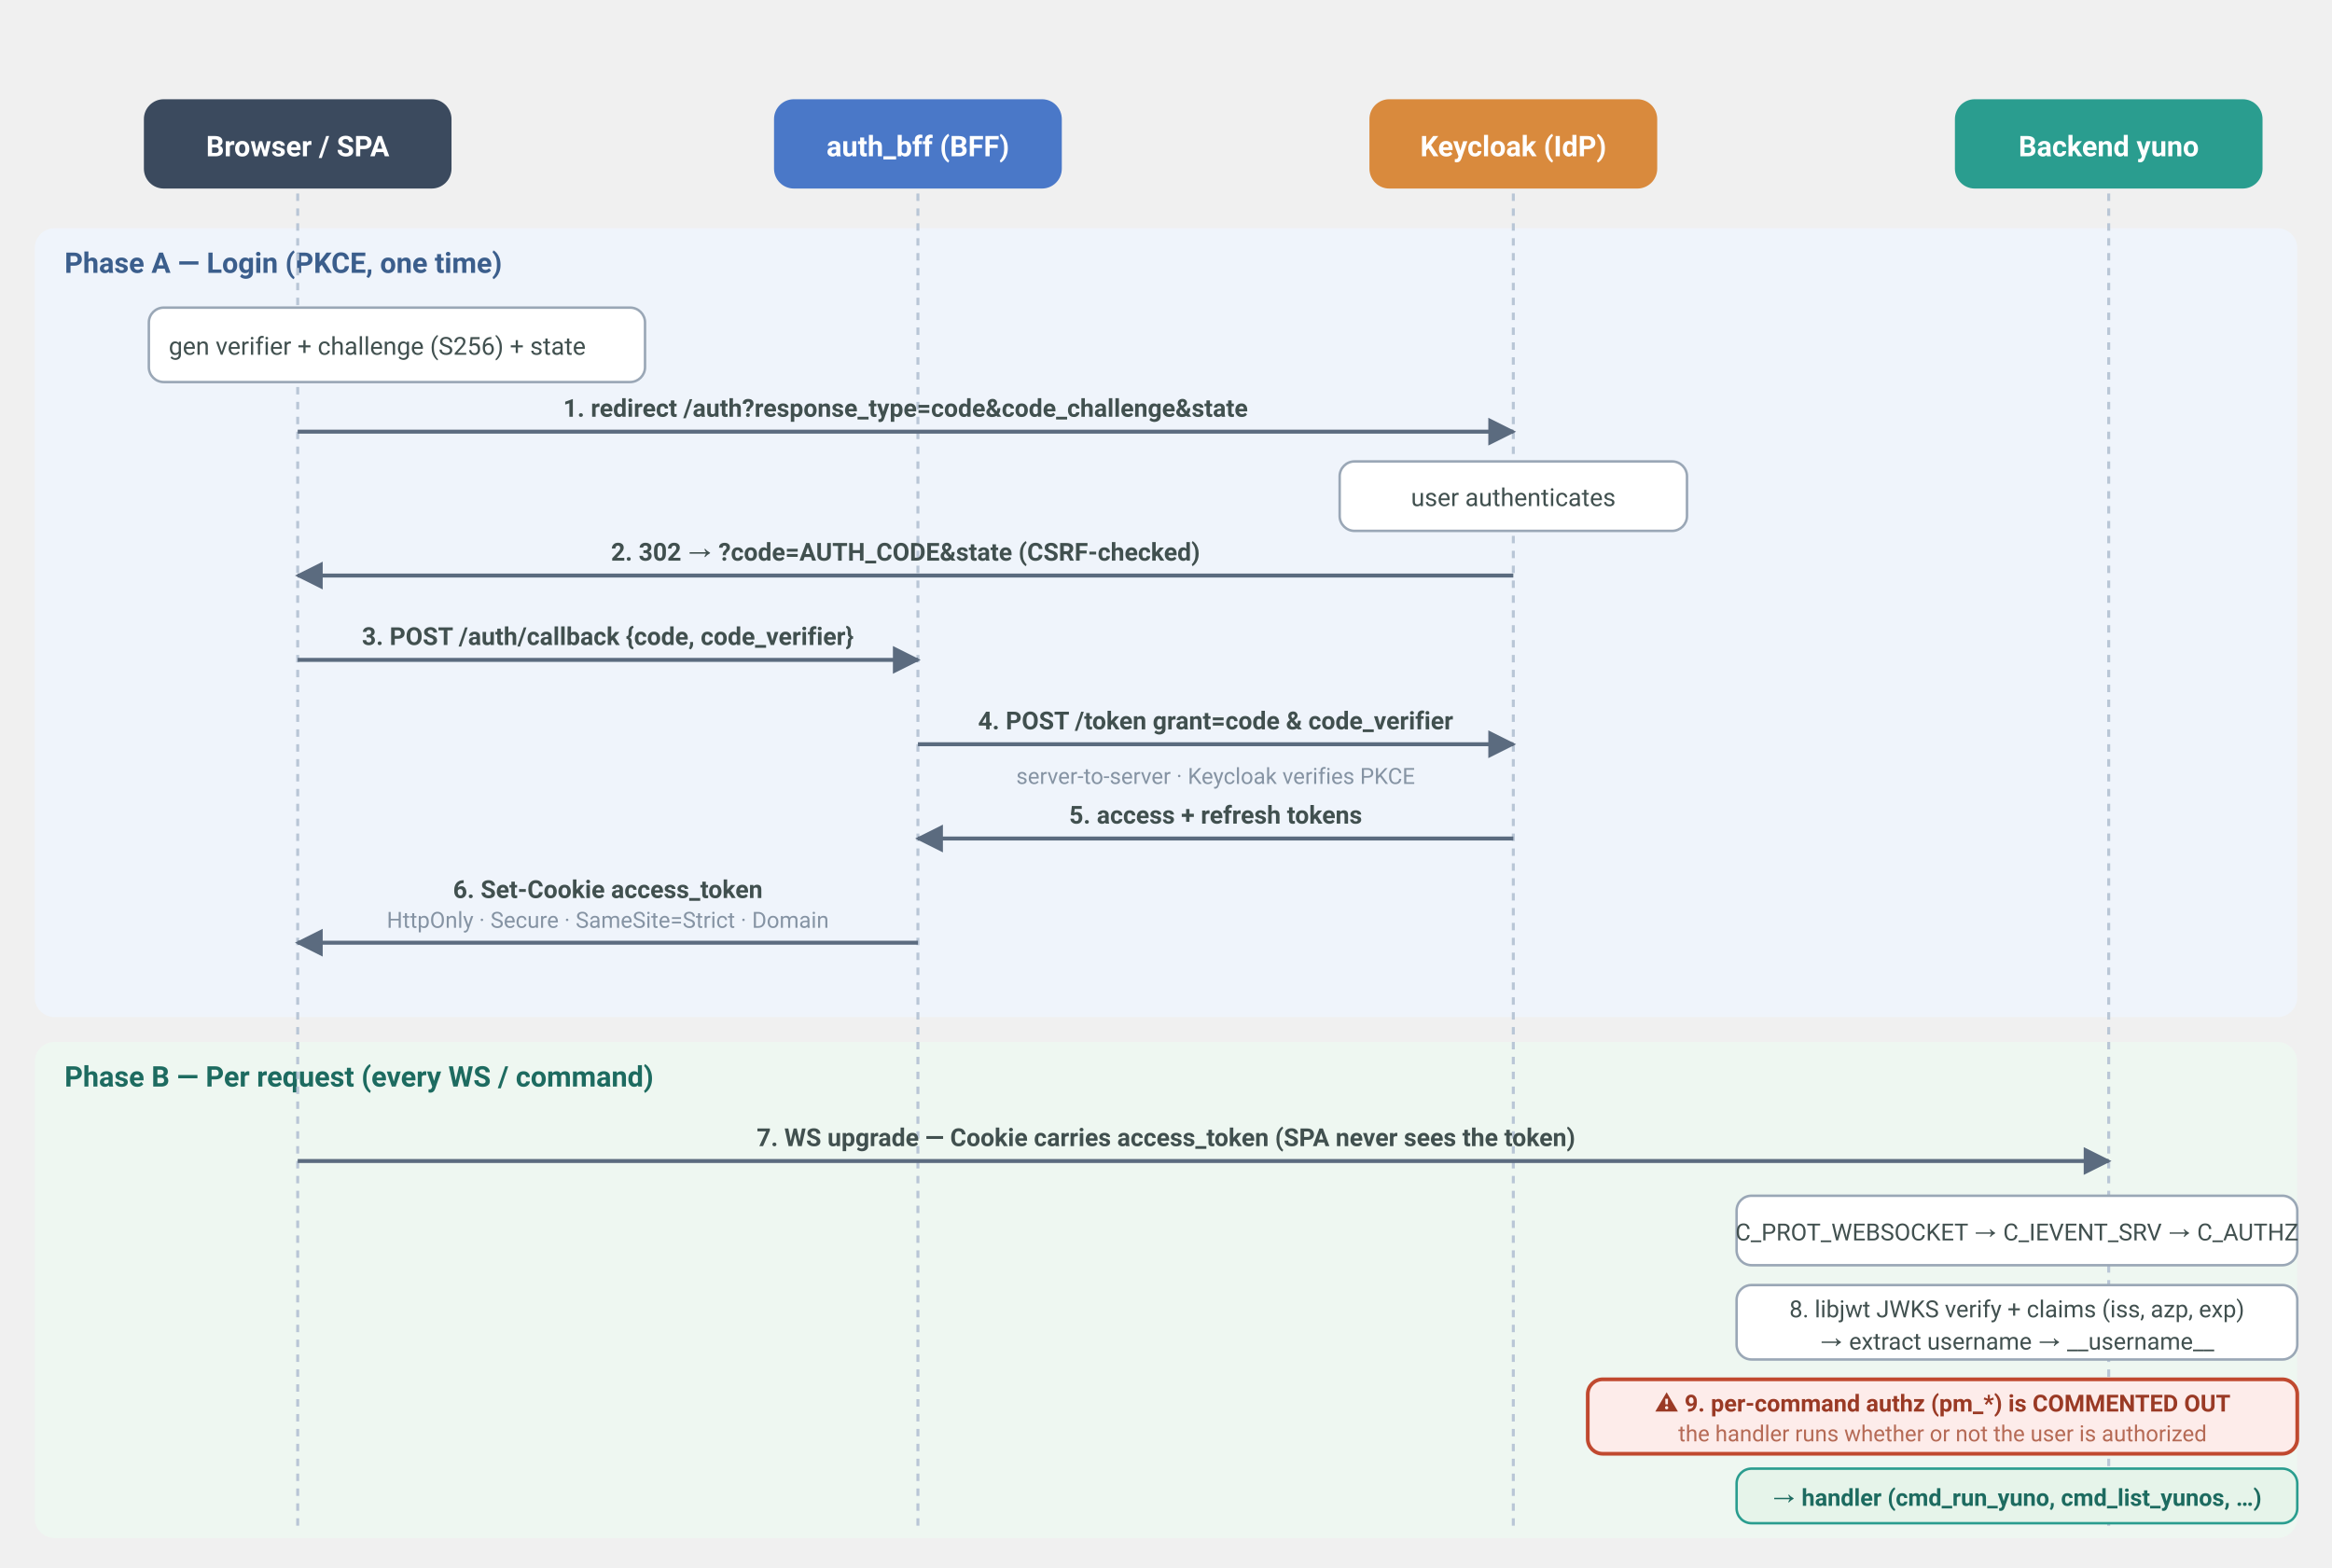
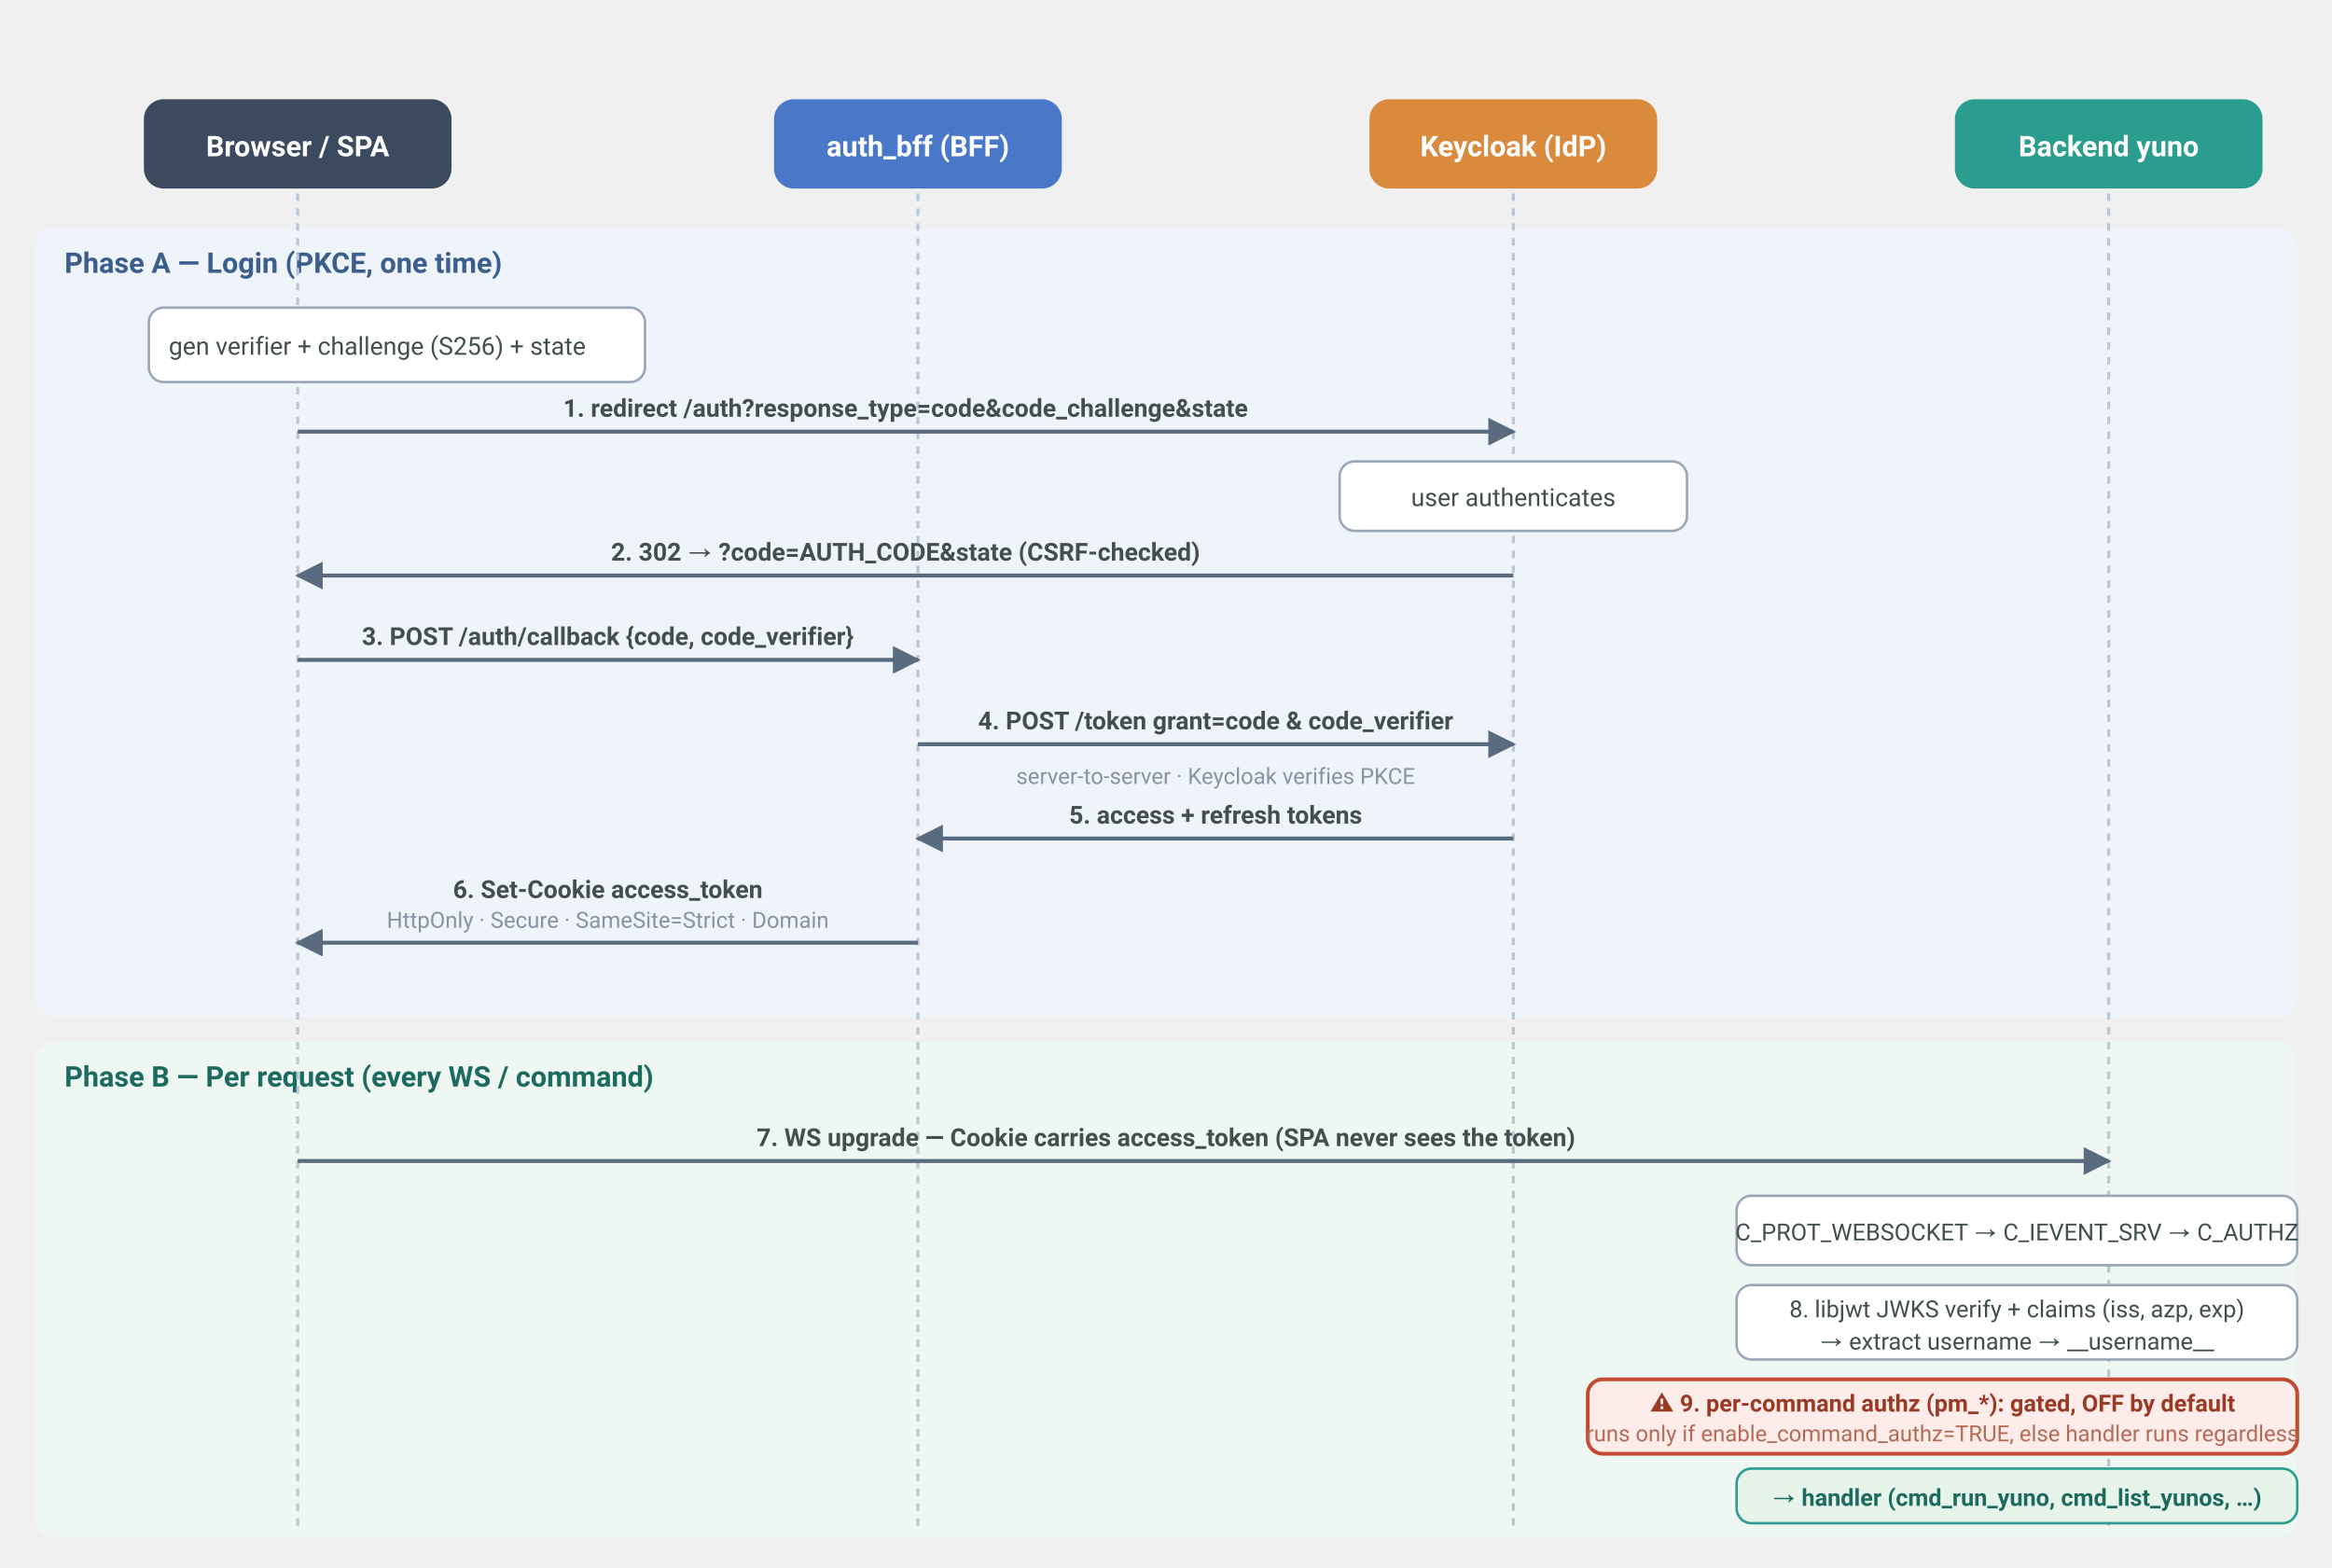
- <svg xmlns="http://www.w3.org/2000/svg" viewBox="0 0 940 632" font-family="-apple-system, BlinkMacSystemFont, 'Segoe UI', Roboto, Helvetica, Arial, sans-serif" role="img" aria-label="OIDC/PKCE auth sequence. Phase A login: the browser computes a PKCE verifier and challenge, redirects to Keycloak, gets a code, posts it with the verifier to the auth_bff, which exchanges it server-to-server for tokens and sets an HttpOnly cookie. Phase B per-request: the browser opens a WebSocket carrying the cookie; C_IEVENT_SRV hands it to C_AUTHZ which verifies the JWT via JWKS and extracts the username; the per-command authz check is currently commented out, so the handler runs regardless.">
+ <svg xmlns="http://www.w3.org/2000/svg" viewBox="0 0 940 632" font-family="-apple-system, BlinkMacSystemFont, 'Segoe UI', Roboto, Helvetica, Arial, sans-serif" role="img" aria-label="OIDC/PKCE auth sequence. Phase A login: the browser computes a PKCE verifier and challenge, redirects to Keycloak, gets a code, posts it with the verifier to the auth_bff, which exchanges it server-to-server for tokens and sets an HttpOnly cookie. Phase B per-request: the browser opens a WebSocket carrying the cookie; C_IEVENT_SRV hands it to C_AUTHZ which verifies the JWT via JWKS and extracts the username; the per-command authz check then runs only if the yuno has enable_command_authz set (off by default), otherwise the handler runs regardless.">
  <defs>
    <marker id="af" viewBox="0 0 10 10" refX="9" refY="5" markerWidth="7" markerHeight="7" orient="auto-start-reverse">
      <path d="M0,0 L10,5 L0,10 z" fill="#5b6b7f" />
    </marker>
  </defs>
  <rect x="14" y="92" width="912" height="318" rx="8" fill="#eff4fb" />
  <rect x="14" y="420" width="912" height="200" rx="8" fill="#eef7f1" />
  <text x="26" y="110" font-size="11.5" font-weight="700" fill="#3b5e8c">Phase A — Login (PKCE, one time)</text>
  <text x="26" y="438" font-size="11.5" font-weight="700" fill="#1d6b60">Phase B — Per request (every WS / command)</text>
  <g stroke="#b9c6d6" stroke-width="1.2" stroke-dasharray="3 3">
    <line x1="120" y1="78" x2="120" y2="616" />
    <line x1="370" y1="78" x2="370" y2="616" />
    <line x1="610" y1="78" x2="610" y2="616" />
    <line x1="850" y1="78" x2="850" y2="616" />
  </g>
  <g>
    <rect x="58" y="40" width="124" height="36" rx="8" fill="#3b4a5e" />
    <text x="120" y="63" text-anchor="middle" font-size="11.5" font-weight="700" fill="#fff">Browser / SPA</text>
    <rect x="312" y="40" width="116" height="36" rx="8" fill="#4a78c8" />
    <text x="370" y="63" text-anchor="middle" font-size="11.5" font-weight="700" fill="#fff">auth_bff (BFF)</text>
    <rect x="552" y="40" width="116" height="36" rx="8" fill="#d98a3d" />
    <text x="610" y="63" text-anchor="middle" font-size="11.5" font-weight="700" fill="#fff">Keycloak (IdP)</text>
    <rect x="788" y="40" width="124" height="36" rx="8" fill="#2a9d8f" />
    <text x="850" y="63" text-anchor="middle" font-size="11.5" font-weight="700" fill="#fff">Backend yuno</text>
  </g>
  <rect x="60" y="124" width="200" height="30" rx="6" fill="#ffffff" stroke="#9aa7b6" />
  <text x="68" y="143" font-size="10" fill="#41504f">gen verifier + challenge (S256) + state</text>
  <line x1="120" y1="174" x2="610" y2="174" stroke="#5b6b7f" stroke-width="1.6" marker-end="url(#af)" />
  <text x="365" y="168" text-anchor="middle" font-size="10" font-weight="600" fill="#41504f">1. redirect /auth?response_type=code&amp;code_challenge&amp;state</text>
  <rect x="540" y="186" width="140" height="28" rx="6" fill="#ffffff" stroke="#9aa7b6" />
  <text x="610" y="204" text-anchor="middle" font-size="10" fill="#41504f">user authenticates</text>
  <line x1="610" y1="232" x2="120" y2="232" stroke="#5b6b7f" stroke-width="1.6" marker-end="url(#af)" />
  <text x="365" y="226" text-anchor="middle" font-size="10" font-weight="600" fill="#41504f">2. 302 → ?code=AUTH_CODE&amp;state  (CSRF-checked)</text>
  <line x1="120" y1="266" x2="370" y2="266" stroke="#5b6b7f" stroke-width="1.6" marker-end="url(#af)" />
  <text x="245" y="260" text-anchor="middle" font-size="10" font-weight="600" fill="#41504f">3. POST /auth/callback {code, code_verifier}</text>
  <line x1="370" y1="300" x2="610" y2="300" stroke="#5b6b7f" stroke-width="1.6" marker-end="url(#af)" />
  <text x="490" y="294" text-anchor="middle" font-size="10" font-weight="600" fill="#41504f">4. POST /token  grant=code &amp; code_verifier</text>
  <text x="490" y="316" text-anchor="middle" font-size="9" fill="#8593a3">server-to-server · Keycloak verifies PKCE</text>
  <line x1="610" y1="338" x2="370" y2="338" stroke="#5b6b7f" stroke-width="1.6" marker-end="url(#af)" />
  <text x="490" y="332" text-anchor="middle" font-size="10" font-weight="600" fill="#41504f">5. access + refresh tokens</text>
  <line x1="370" y1="380" x2="120" y2="380" stroke="#5b6b7f" stroke-width="1.6" marker-end="url(#af)" />
  <text x="245" y="362" text-anchor="middle" font-size="10" font-weight="600" fill="#41504f">6. Set-Cookie access_token</text>
  <text x="245" y="374" text-anchor="middle" font-size="9" fill="#8593a3">HttpOnly · Secure · SameSite=Strict · Domain</text>
  <line x1="120" y1="468" x2="850" y2="468" stroke="#5b6b7f" stroke-width="1.6" marker-end="url(#af)" />
  <text x="470" y="462" text-anchor="middle" font-size="10" font-weight="600" fill="#41504f">7. WS upgrade — Cookie carries access_token (SPA never sees the token)</text>
  <rect x="700" y="482" width="226" height="28" rx="6" fill="#ffffff" stroke="#9aa7b6" />
  <text x="813" y="500" text-anchor="middle" font-size="9.5" fill="#41504f">C_PROT_WEBSOCKET → C_IEVENT_SRV → C_AUTHZ</text>
  <rect x="700" y="518" width="226" height="30" rx="6" fill="#ffffff" stroke="#9aa7b6" />
  <text x="813" y="531" text-anchor="middle" font-size="9.5" fill="#41504f">8. libjwt JWKS verify + claims (iss, azp, exp)</text>
  <text x="813" y="544" text-anchor="middle" font-size="9.5" fill="#41504f">→ extract username → __username__</text>
  <rect x="640" y="556" width="286" height="30" rx="6" fill="#fdecea" stroke="#c0492f" stroke-width="1.5" />
-   <text x="783" y="569" text-anchor="middle" font-size="9.5" font-weight="700" fill="#9a3a25">⚠ 9. per-command authz (pm_*) is COMMENTED OUT</text>
-   <text x="783" y="581" text-anchor="middle" font-size="9" fill="#b56a55">the handler runs whether or not the user is authorized</text>
+   <text x="783" y="569" text-anchor="middle" font-size="9.5" font-weight="700" fill="#9a3a25">⚠ 9. per-command authz (pm_*): gated, OFF by default</text>
+   <text x="783" y="581" text-anchor="middle" font-size="9" fill="#b56a55">runs only if enable_command_authz=TRUE, else handler runs regardless</text>
  <rect x="700" y="592" width="226" height="22" rx="6" fill="#e6f4ea" stroke="#2a9d8f" />
  <text x="813" y="607" text-anchor="middle" font-size="9.5" font-weight="600" fill="#1d6b60">→ handler (cmd_run_yuno, cmd_list_yunos, …)</text>
</svg>
